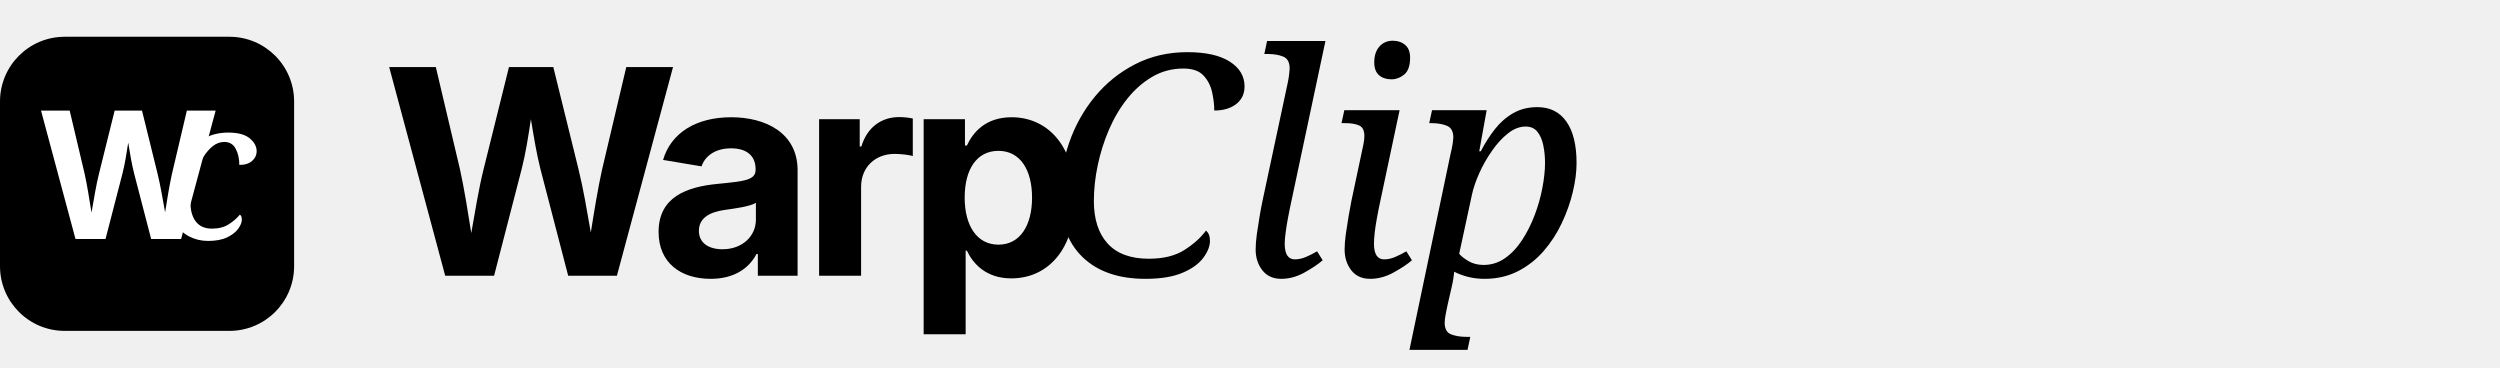
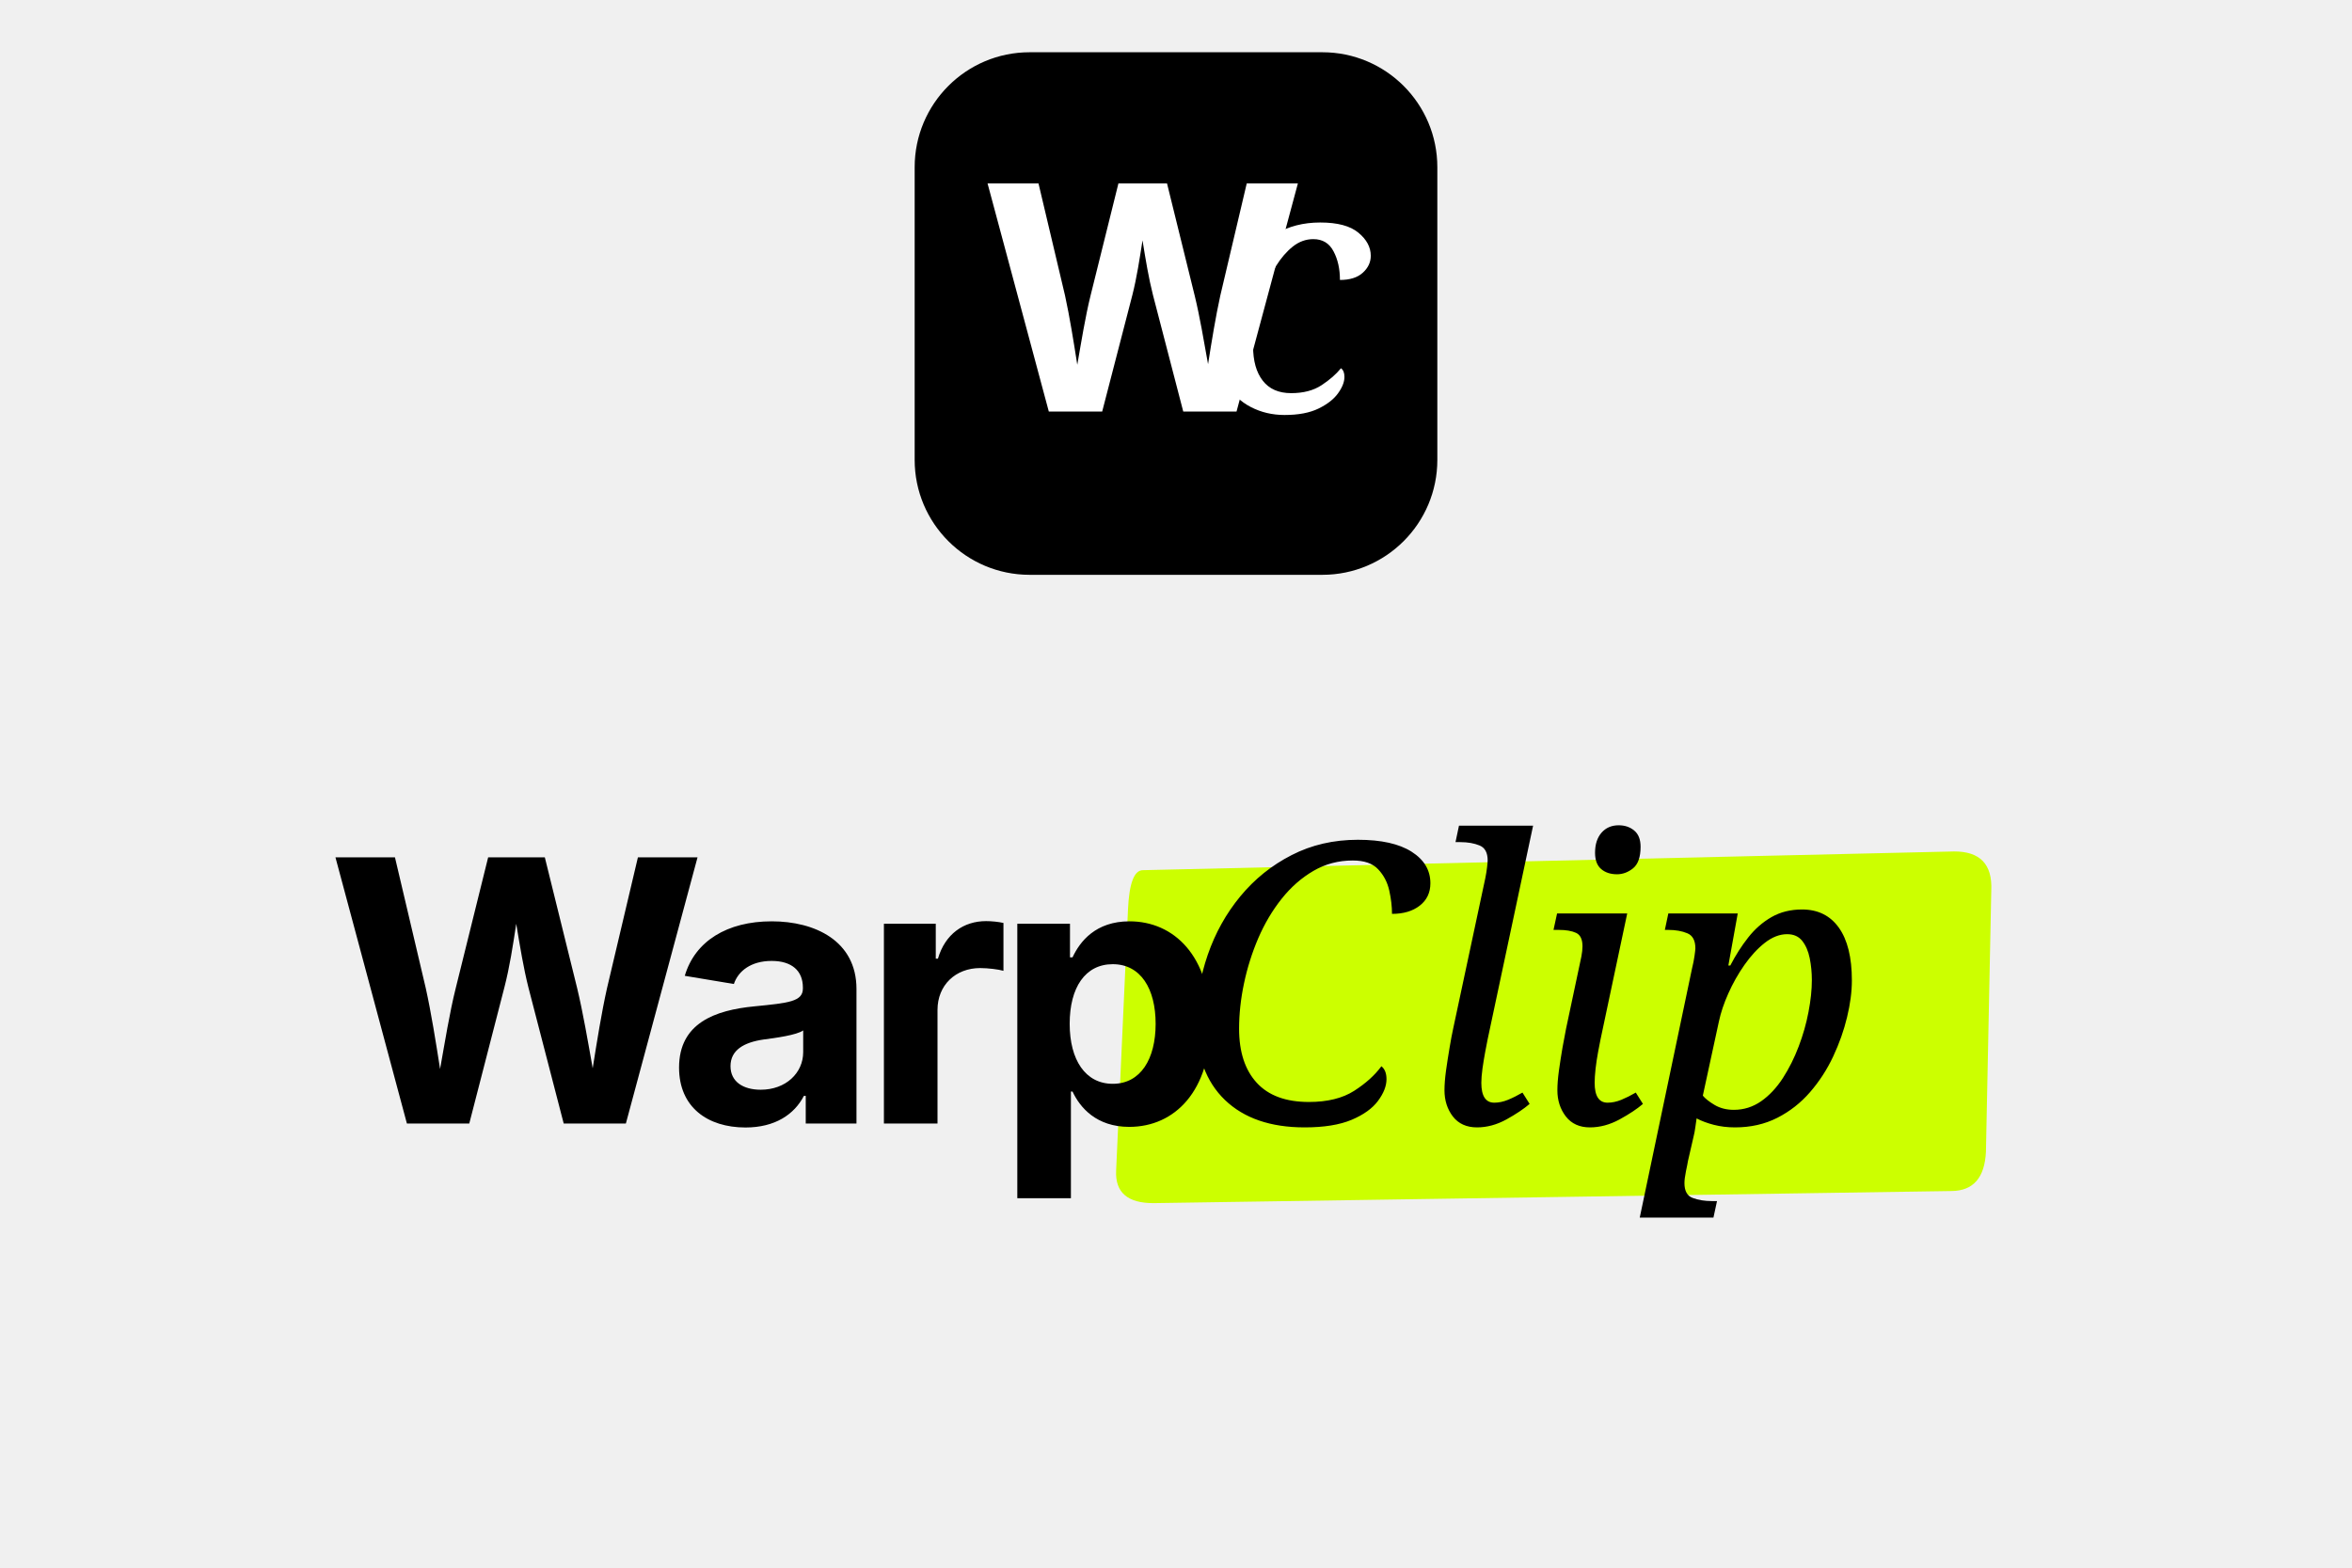
- <svg xmlns="http://www.w3.org/2000/svg" viewBox="0 0 680 100" role="img" aria-label="WarpClip horizontal lockup">
+ <svg xmlns="http://www.w3.org/2000/svg" viewBox="0 0 360 240" role="img" aria-label="WarpClip stacked lockup with lime marker">
  <defs>
    <style>
      @font-face {
        font-family: 'Geist';
        src: url('../../fonts/Geist-Bold.woff2') format('woff2');
        font-weight: 700; font-style: normal; font-display: block;
      }
      @font-face {
        font-family: 'Newsreader';
        src: url('../../fonts/Newsreader-Italic.ttf') format('truetype');
        font-weight: 500; font-style: italic; font-display: block;
      }
      .tile-w { font-family: 'Geist', -apple-system, BlinkMacSystemFont, 'Inter', system-ui, sans-serif; font-weight: 700; font-size: 48px; letter-spacing: -0.05em; }
      .tile-c { font-family: 'Newsreader', 'Iowan Old Style', 'Charter', Georgia, serif; font-weight: 500; font-style: italic; font-size: 53px; letter-spacing: -0.015em; }
-       .wm-w { font-family: 'Geist', -apple-system, BlinkMacSystemFont, 'Inter', system-ui, sans-serif; font-weight: 700; font-size: 78px; letter-spacing: -0.05em; }
-       .wm-c { font-family: 'Newsreader', 'Iowan Old Style', 'Charter', Georgia, serif; font-weight: 500; font-style: italic; font-size: 84px; letter-spacing: -0.015em; }
+       .wm-w { font-family: 'Geist', -apple-system, BlinkMacSystemFont, 'Inter', system-ui, sans-serif; font-weight: 700; font-size: 56px; letter-spacing: -0.05em; }
+       .wm-c { font-family: 'Newsreader', 'Iowan Old Style', 'Charter', Georgia, serif; font-weight: 500; font-style: italic; font-size: 60px; letter-spacing: -0.015em; }
    </style>
  </defs>
-   <g transform="translate(0,10)">
+   <g transform="translate(140,8)">
    <rect width="80" height="80" rx="17.6" ry="17.6" fill="#000000" />
    <text x="10" y="55" class="tile-w" fill="#FFFFFF">W</text>
    <text x="44" y="55" class="tile-c" fill="#FFFFFF">c</text>
  </g>
-   <text x="104" y="75" class="wm-w" fill="#000000">Warp</text>
-   <text x="284" y="75" class="wm-c" fill="#000000">Clip</text>
+   <g transform="translate(-2,1) skewX(-3) rotate(-0.4 215 153)">
+     <path d="M184,132 L308,130 Q314,130 314,136 L315,176 Q315,182 310,182 L188,183 Q182,183 182,178 L182,138 Q182,132 184,132 Z" fill="#CCFF00" />
+   </g>
+   <text x="50" y="172" class="wm-w" fill="#000000">Warp</text>
+   <text x="180" y="172" class="wm-c" fill="#000000">Clip</text>
</svg>
